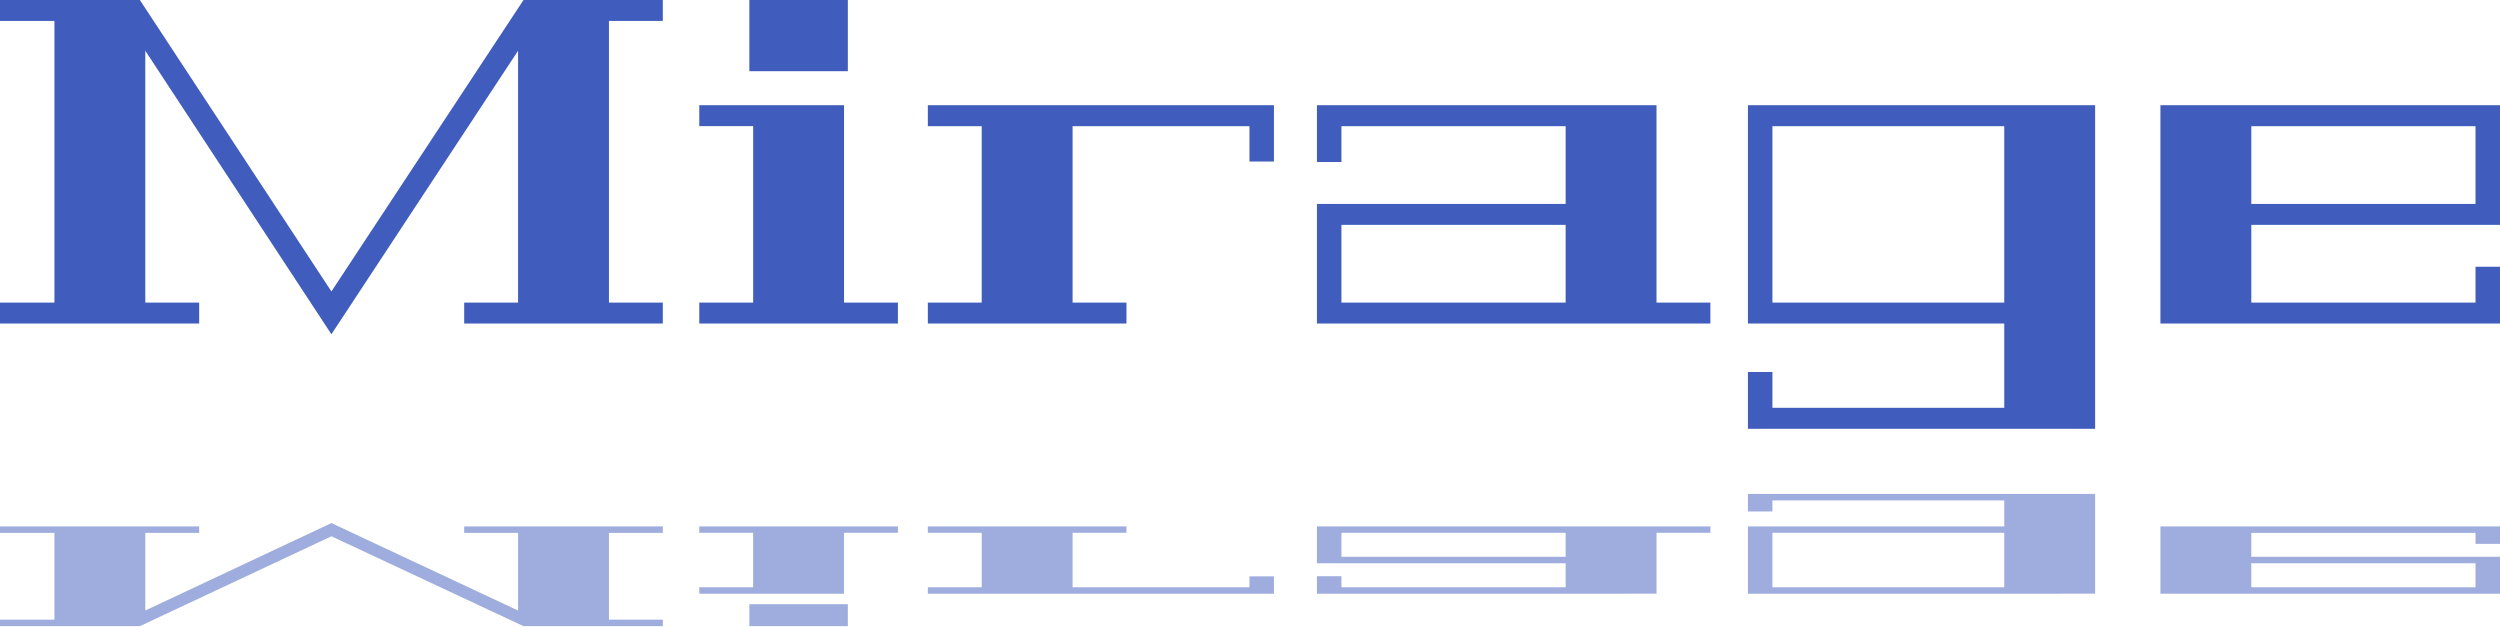
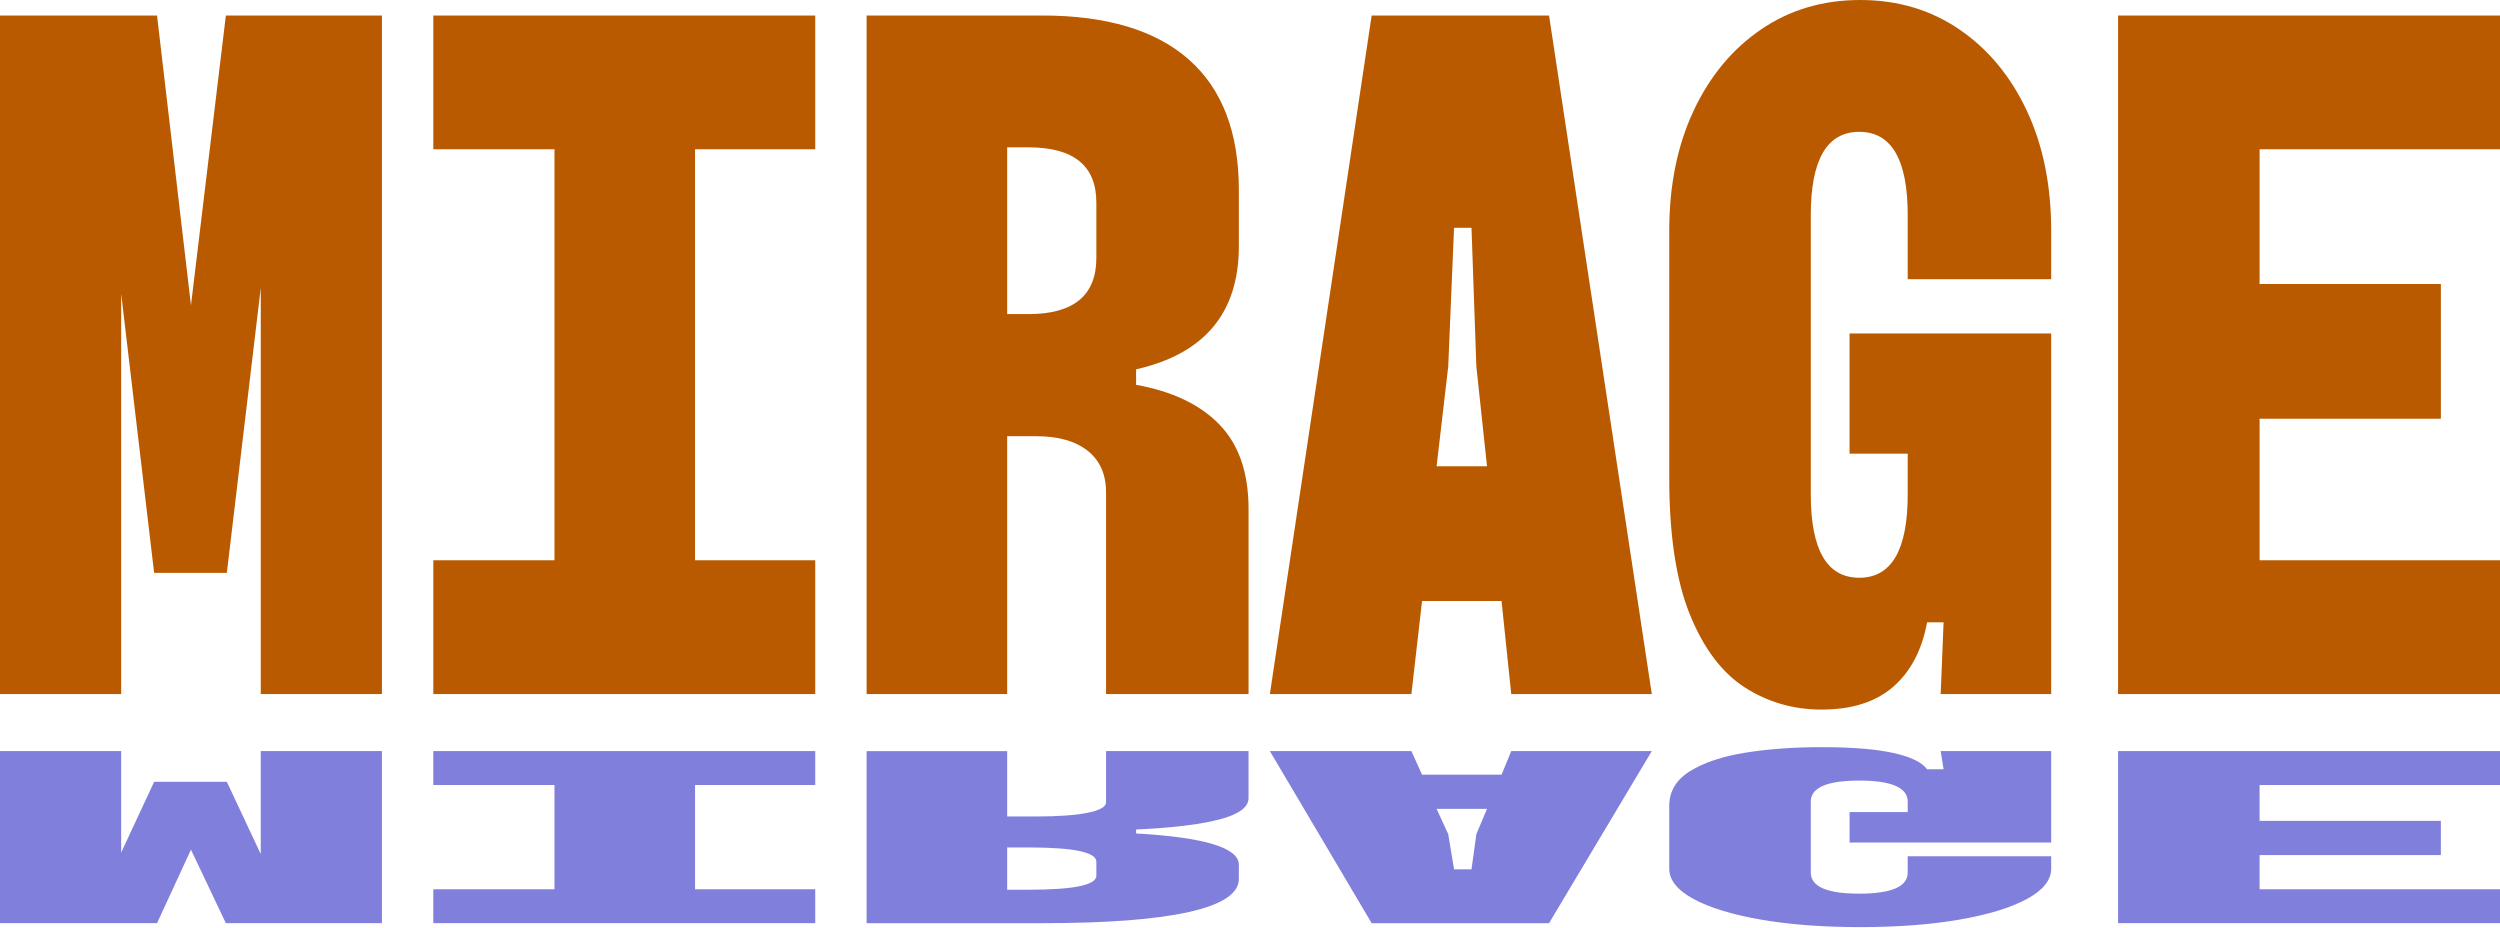
- <svg xmlns="http://www.w3.org/2000/svg" version="1.1" width="459.4" height="115.062" viewBox="0,0,459.4,115.062">
-   <g transform="translate(-10.3,-110.1857)">
+ <svg xmlns="http://www.w3.org/2000/svg" version="1.1" width="257.9" height="95.64" viewBox="0,0,257.9,95.64">
+   <g transform="translate(-111.05,-143.4005)">
    <g fill-rule="evenodd" stroke="none" stroke-width="0" stroke-linecap="round" stroke-miterlimit="10">
-       <path d="M132.1,114.036h-9.9v51.758h9.9v3.85h-36.5v-3.85h9.9v-46.283l-34.3,52.1l-34.2,-52.1v46.283h9.9v3.85h-36.6v-3.85h10v-51.758h-10v-3.85h25.7l35.2,53.555l35.3,-53.555h25.6zM395.3,129.52v59.458h-63.8v-10.437h4.5v6.587h42.6v-15.485h-47.1v-40.123zM314.7,129.52v36.273h9.9v3.85h-72.3v-21.986h45.7v-14.287h-41.2v6.587h-4.5v-10.437zM407.3,169.643v-40.123h62.4v21.986h-45.7v14.287h41.2v-6.587h4.5v10.437zM180.8,129.52h63.6v10.352h-4.5v-6.502h-32.5v32.424h9.9v3.85h-36.5v-3.85h9.9v-32.424h-9.9zM165.4,129.52v36.273h9.9v3.85h-36.5v-3.85h9.9v-32.424h-9.9v-3.85zM378.6,165.794h-42.6v-32.424h42.6c0,0 0,12.72 0,18.443c0,4.983 0,13.981 0,13.981zM256.8,165.794v-14.287h41.2v14.287zM465.2,133.37v14.287h-41.2v-14.287zM166.1,110.186v13.089h-18.1v-13.089z" fill="#405dbd" />
-       <path d="M132.1,225.248h-25.6l-35.3,-16.515l-35.2,16.515h-25.7v-1.187h10v-15.961h-10v-1.187h36.6v1.187h-9.9v14.273l34.2,-16.067l34.3,16.067v-14.273h-9.9v-1.187h36.5v1.187h-9.9v15.961h9.9zM331.5,219.285v-12.373h47.1v-4.775h-42.6v2.031h-4.5v-3.219h63.8v18.335zM252.3,219.285v-3.219h4.5v2.031h41.2v-4.406h-45.7v-6.78h72.3v1.187h-9.9v11.186zM469.7,206.912v3.219h-4.5v-2.031h-41.2v4.406h45.7v6.78h-62.4v-12.373zM180.8,218.098h9.9v-9.999h-9.9v-1.187h36.5v1.187h-9.9v9.999h32.5v-2.005h4.5v3.192h-63.6zM138.8,219.285v-1.187h9.9v-9.999h-9.9v-1.187h36.5v1.187h-9.9v11.186zM378.6,218.098h-42.6v-9.999h42.6zM298,208.099v4.406h-41.2v-4.406zM424,218.098v-4.406h41.2v4.406zM148,225.248v-4.036h18.1v4.036z" fill-opacity="0.502" fill="#405dbd" />
+       <path d="M123.55,215h-12.5v-70h16.2l3.5,29.9l3.6,-29.9h16.1v70h-12.5v-41.9l-3.5,29.4h-7.5l-3.4,-28.8zM283.25,192.701v-25.5c0,-4.667 0.833,-8.783 2.5,-12.35c1.667,-3.567 3.983,-6.367 6.95,-8.4c2.967,-2.033 6.383,-3.05 10.25,-3.05c3.867,0 7.283,1.017 10.25,3.05c2.967,2.033 5.283,4.833 6.95,8.4c1.667,3.567 2.5,7.683 2.5,12.35v5h-14.8v-6.6c0,-5.733 -1.667,-8.6 -5,-8.6c-3.333,0 -5,2.867 -5,8.6v28.8c0,5.733 1.667,8.6 5,8.6c3.333,0 5,-2.867 5,-8.6v-4.2h-6v-12.4h20.8v37.2h-11.4l0.3,-7.4h-1.7c-0.533,2.867 -1.7,5.083 -3.5,6.65c-1.8,1.567 -4.267,2.35 -7.4,2.35c-2.867,0 -5.483,-0.75 -7.85,-2.25c-2.367,-1.5 -4.267,-4 -5.7,-7.5c-1.433,-3.5 -2.15,-8.217 -2.15,-14.15zM368.95,215h-39.4v-70h39.4v13.8h-24.8v13.9h18.7v13.9h-18.7v14.6h24.8zM214.95,215h-14.5v-70h18.1c6.667,0 11.717,1.517 15.15,4.55c3.433,3.033 5.15,7.517 5.15,13.45v5.8c0,6.867 -3.533,11.1 -10.6,12.7v1.6c3.733,0.667 6.6,2.033 8.6,4.1c2,2.067 3,4.967 3,8.7v19.1h-14.7v-20.8c0,-1.867 -0.633,-3.3 -1.9,-4.3c-1.267,-1 -3.033,-1.5 -5.3,-1.5h-3zM195.15,215h-39.4v-13.8h12.5v-42.4h-12.5v-13.8h39.4v13.8h-12.4v42.4h12.4zM256.65,215h-14.6l10.5,-70h18.3l10.6,70h-14.5l-1,-9.6h-8.2zM261.05,166.9h1.8l0.5,14.3l1.1,10.3h-5.2l1.2,-10.3zM214.95,158.601h2.2c4.667,0 7,1.9 7,5.7v5.7c0,3.867 -2.333,5.8 -7,5.8h-2.2z" fill="#ba5a00" />
+       <path d="M123.55,231.356l3.4,-7.304h7.5l3.5,7.456v-10.626h12.5v17.752h-16.1l-3.6,-7.582l-3.5,7.582h-16.2v-17.752h12.5zM285.4,222.95c1.433,-0.888 3.333,-1.522 5.7,-1.902c2.367,-0.38 4.983,-0.571 7.85,-0.571c3.133,0 5.6,0.199 7.4,0.596c1.8,0.397 2.967,0.959 3.5,1.686h1.7l-0.3,-1.877h11.4v9.434h-20.8v-3.145h6v-1.065c0,-1.454 -1.667,-2.181 -5,-2.181c-3.333,0 -5,0.727 -5,2.181v7.304c0,1.454 1.667,2.181 5,2.181c3.333,0 5,-0.727 5,-2.181v-1.674h14.8v1.268c0,1.183 -0.833,2.227 -2.5,3.132c-1.667,0.904 -3.983,1.615 -6.95,2.13c-2.967,0.516 -6.383,0.773 -10.25,0.773c-3.867,0 -7.283,-0.258 -10.25,-0.773c-2.967,-0.516 -5.283,-1.226 -6.95,-2.13c-1.667,-0.904 -2.5,-1.948 -2.5,-3.132v-6.467c0,-1.505 0.717,-2.701 2.15,-3.588zM368.95,224.382h-24.8v3.702h18.7v3.525h-18.7v3.525h24.8v3.5h-39.4v-17.752h39.4zM214.95,227.628h3c2.267,0 4.033,-0.127 5.3,-0.38c1.267,-0.254 1.9,-0.617 1.9,-1.09v-5.275h14.7v4.844c0,0.947 -1,1.682 -3,2.206c-2,0.524 -4.867,0.871 -8.6,1.04v0.406c7.067,0.406 10.6,1.479 10.6,3.221v1.471c0,1.505 -1.717,2.642 -5.15,3.411c-3.433,0.769 -8.483,1.154 -15.15,1.154h-18.1v-17.752h14.5zM195.15,224.382h-12.4v10.752h12.4v3.5h-39.4v-3.5h12.5v-10.752h-12.5v-3.5h39.4zM257.75,223.317h8.2l1,-2.434h14.5l-10.6,17.752h-18.3l-10.5,-17.752h14.6zM260.45,229.454l-1.2,-2.612h5.2l-1.1,2.612l-0.5,3.626h-1.8zM214.95,230.824h2.2c4.667,0 7,0.49 7,1.471v1.445c0,0.964 -2.333,1.445 -7,1.445h-2.2z" fill-opacity="0.502" fill="#0300ba" />
    </g>
  </g>
</svg>
